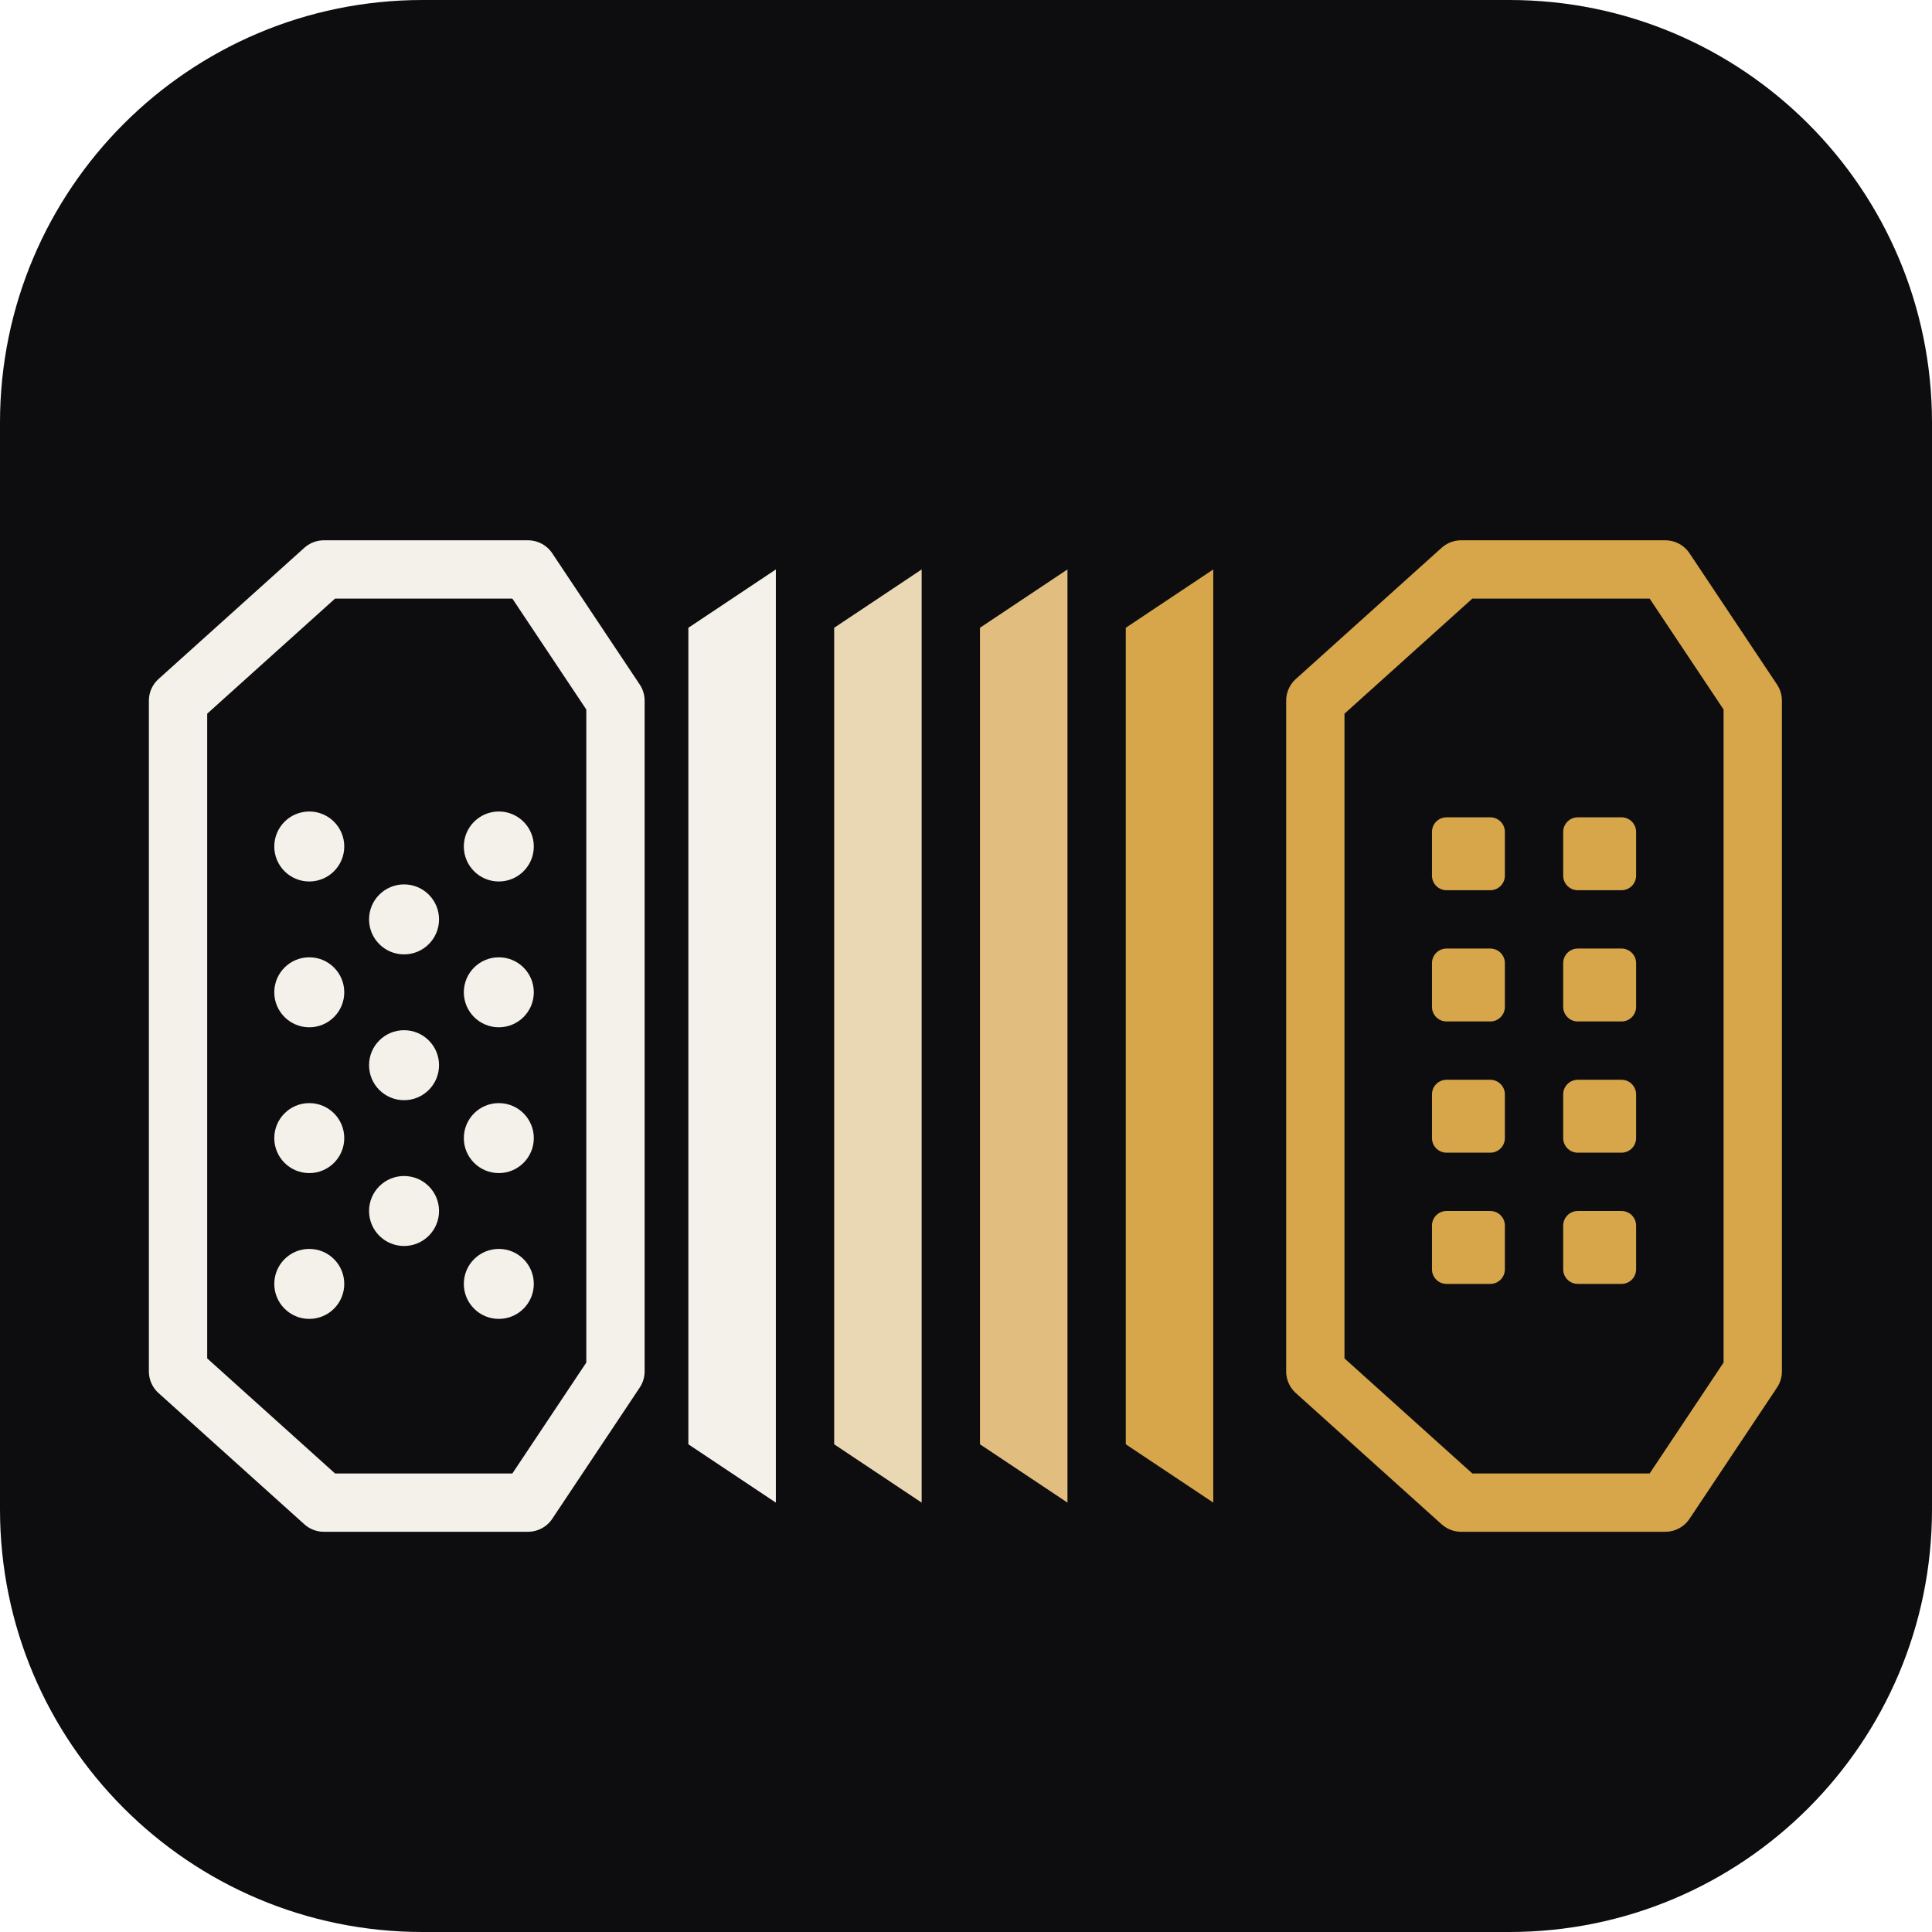
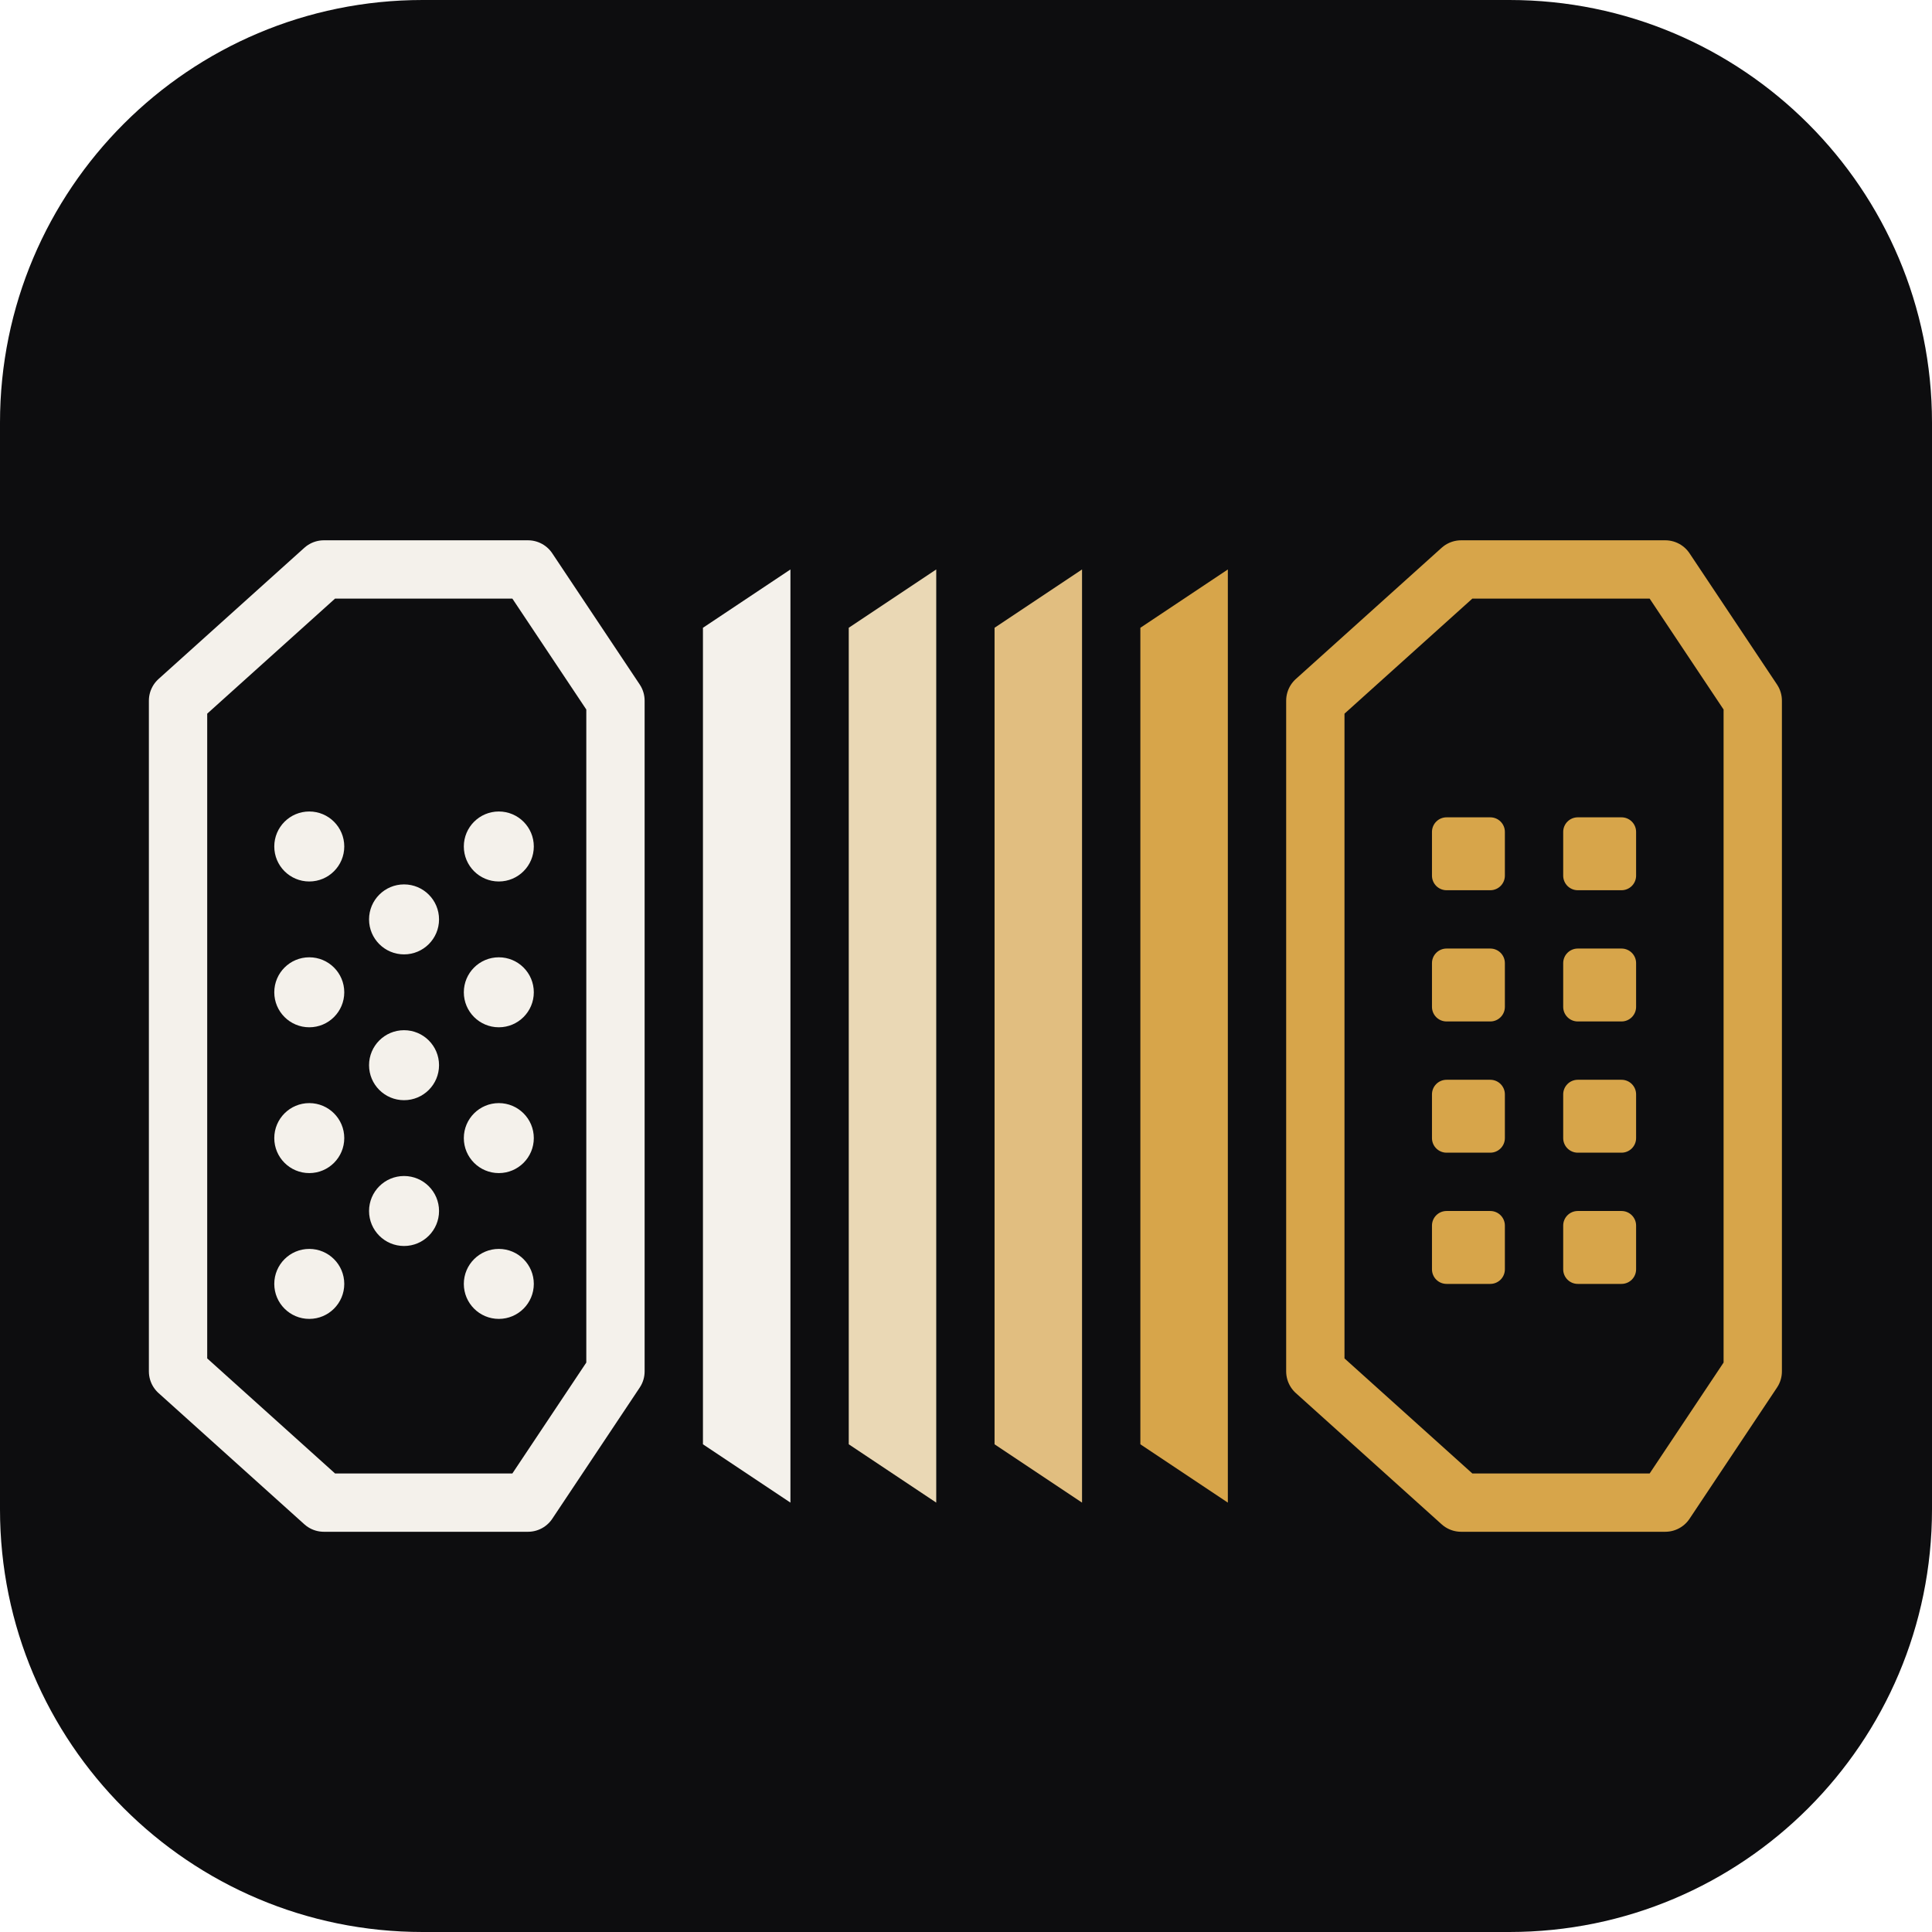
<svg xmlns="http://www.w3.org/2000/svg" viewBox="0 0 128 128" role="img" aria-label="BandoneAR">
  <rect width="128" height="128" rx="28" fill="#0d0d0f" />
  <g transform="translate(6 30) scale(.966)">
    <path d="M6 17 L16 8 H30 L36 17 V63 L30 72 H16 L6 63 Z" fill="none" stroke="#f4f1eb" stroke-width="4" stroke-linejoin="round" />
    <g fill="#f4f1eb">
      <circle cx="15" cy="27" r="2.4" />
      <circle cx="15" cy="37" r="2.4" />
      <circle cx="15" cy="47" r="2.4" />
      <circle cx="15" cy="57" r="2.4" />
      <circle cx="21.5" cy="32" r="2.4" />
      <circle cx="21.5" cy="42" r="2.4" />
      <circle cx="21.5" cy="52" r="2.4" />
      <circle cx="28" cy="27" r="2.4" />
      <circle cx="28" cy="37" r="2.4" />
      <circle cx="28" cy="47" r="2.4" />
      <circle cx="28" cy="57" r="2.4" />
    </g>
-     <path fill="#f4f1eb" d="M41 12 L47 8 V72 L41 68Z" />
-     <path fill="#ead8b5" d="M51 12 L57 8 V72 L51 68Z" />
-     <path fill="#e1be80" d="M61 12 L67 8 V72 L61 68Z" />
-     <path fill="#d7a54a" d="M71 12 L77 8 V72 L71 68Z" />
+     <path fill="#f4f1eb" d="M42 12 L48 8 V72 L42 68Z" />
+     <path fill="#ead8b5" d="M52 12 L58 8 V72 L52 68Z" />
+     <path fill="#e1be80" d="M62 12 L68 8 V72 L62 68Z" />
+     <path fill="#d7a54a" d="M72 12 L78 8 V72 L72 68Z" />
    <path d="M84 17 L94 8 H108 L114 17 V63 L108 72 H94 L84 63 Z" fill="none" stroke="#d7a54a" stroke-width="4" stroke-linejoin="round" />
    <g fill="#d7a54a">
      <rect x="92" y="25" width="5" height="5" rx="1" />
      <rect x="101" y="25" width="5" height="5" rx="1" />
      <rect x="92" y="34" width="5" height="5" rx="1" />
      <rect x="101" y="34" width="5" height="5" rx="1" />
      <rect x="92" y="43" width="5" height="5" rx="1" />
      <rect x="101" y="43" width="5" height="5" rx="1" />
      <rect x="92" y="52" width="5" height="5" rx="1" />
      <rect x="101" y="52" width="5" height="5" rx="1" />
    </g>
  </g>
</svg>
